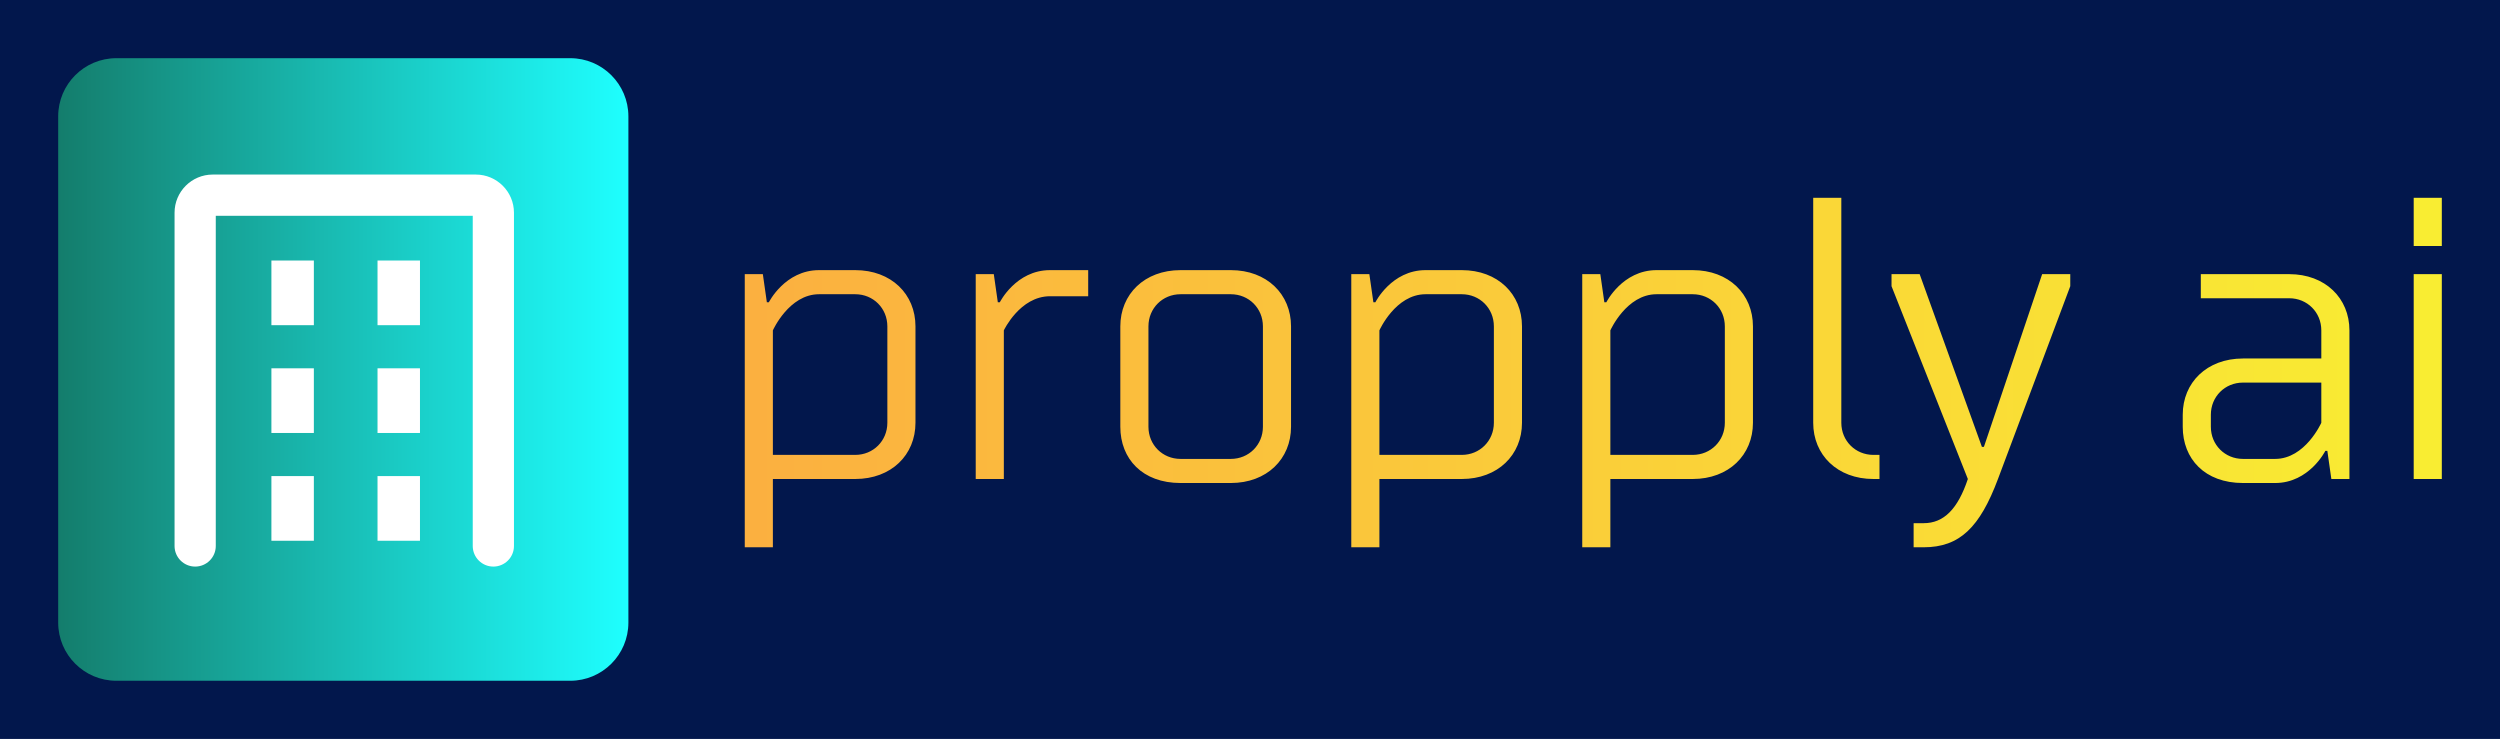
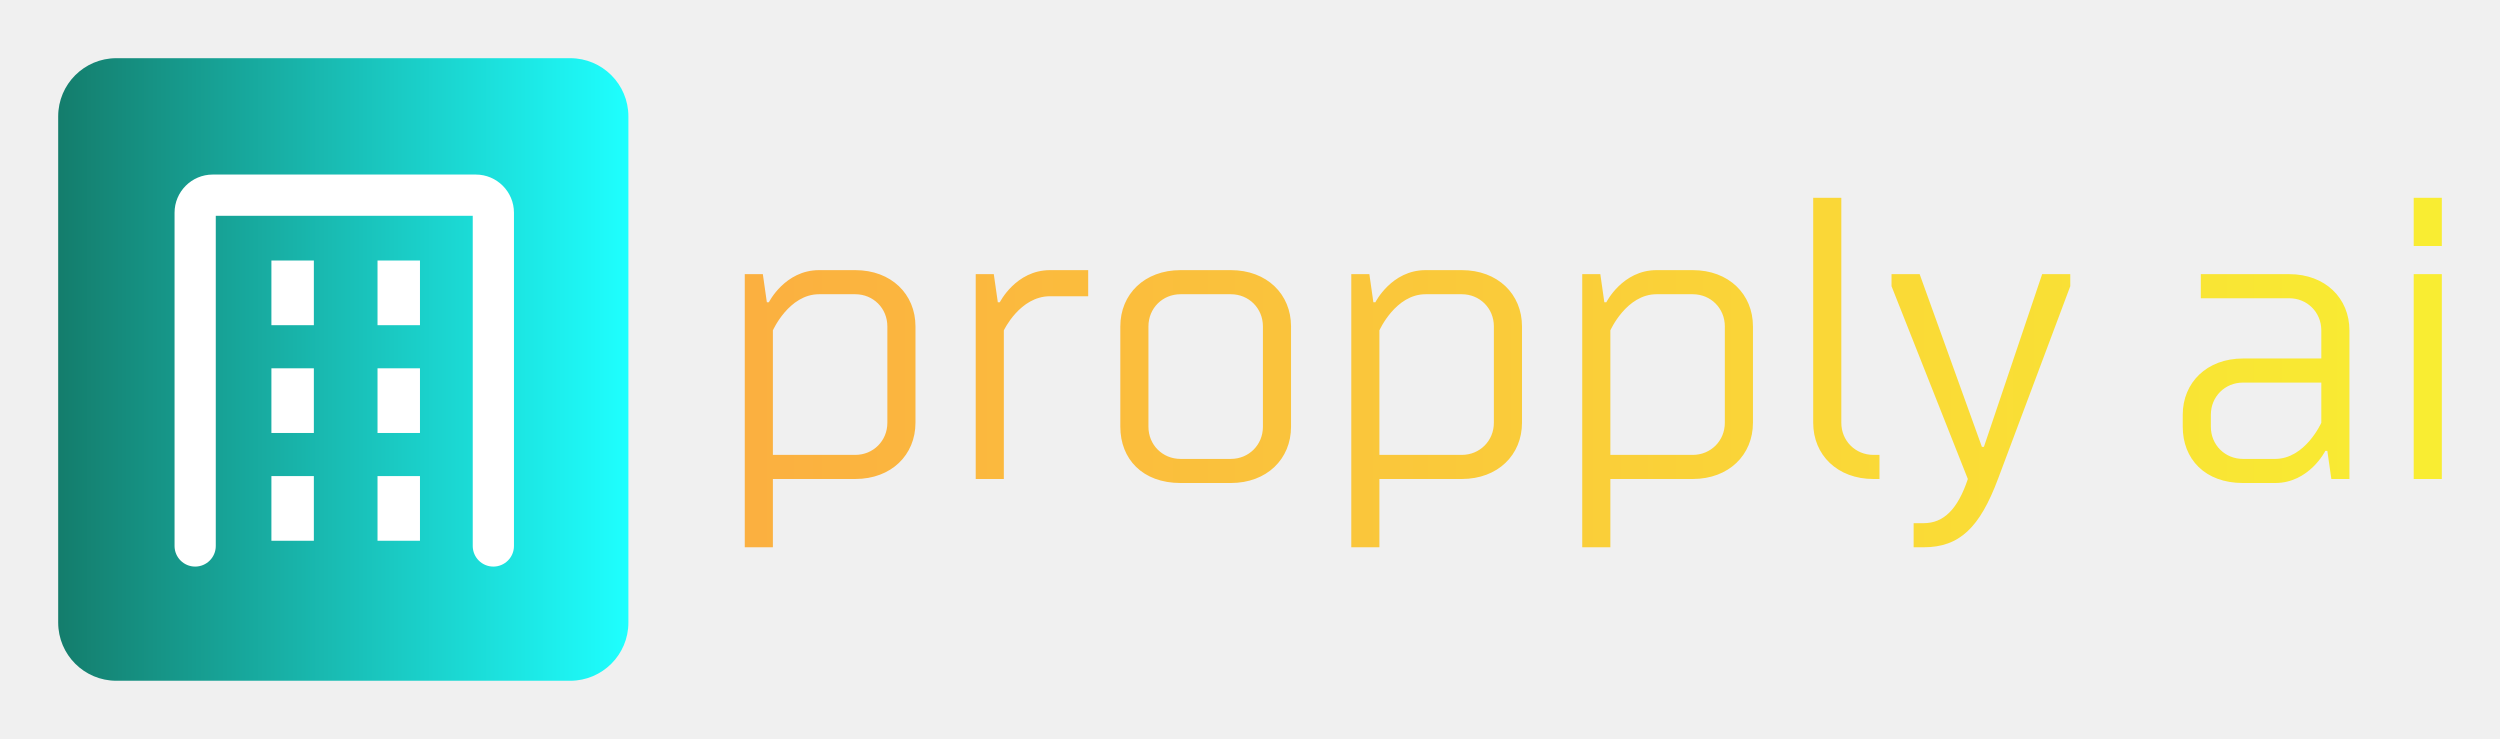
<svg xmlns="http://www.w3.org/2000/svg" version="1.1" width="3146.461" height="930.024" viewBox="0 0 3146.461 930.024">
-   <rect fill="#02174c" width="3146.461" height="930.024" />
  <g transform="scale(7.323027) translate(10, 10)">
    <defs id="SvgjsDefs6508">
      <linearGradient id="SvgjsLinearGradient6515">
        <stop id="SvgjsStop6516" stop-color="#147d6c" offset="0" />
        <stop id="SvgjsStop6517" stop-color="#1effff" offset="1" />
      </linearGradient>
      <linearGradient id="SvgjsLinearGradient6518">
        <stop id="SvgjsStop6519" stop-color="#fbb040" offset="0" />
        <stop id="SvgjsStop6520" stop-color="#f9ed32" offset="1" />
      </linearGradient>
    </defs>
    <g id="SvgjsG6509" featureKey="symbolContainer" transform="matrix(1,0,0,1,0,0)" fill="url(#SvgjsLinearGradient6515)">
      <rect width="98" height="107" rx="10" ry="10" />
    </g>
    <g id="SvgjsG6510" featureKey="uHI19F-0" transform="matrix(0.748631,0,0,0.748631,11.73511,16.25684)" fill="#ffffff">
      <g>
        <path d="M80.201,5H19.799c-4.829,0-8.759,3.929-8.759,8.759v76.51c0,2.613,2.119,4.732,4.732,4.732s4.732-2.119,4.732-4.732V14.464   h58.992v75.805c0,2.613,2.119,4.732,4.732,4.732c2.613,0,4.732-2.119,4.732-4.732v-76.51C88.96,8.929,85.03,5,80.201,5z" />
        <rect x="57.636" y="24.735" width="9.745" height="14.847" />
        <rect x="33.275" y="24.735" width="9.745" height="14.847" />
        <rect x="57.636" y="49.48" width="9.745" height="14.847" />
        <rect x="33.275" y="49.48" width="9.745" height="14.847" />
        <rect x="57.636" y="74.224" width="9.745" height="14.847" />
        <rect x="33.275" y="74.224" width="9.745" height="14.847" />
      </g>
    </g>
    <g id="SvgjsG6511" featureKey="8FbbNb-0" transform="matrix(3.451677,0,0,3.451677,112.4773,3.289942)" fill="url(#SvgjsLinearGradient6518)">
      <path d="M5.3 9.6 l1.8 0 c1.8 0 3 1.2 3 2.8 l0 4.8 c0 1.6 -1.2 2.8 -3 2.8 l-4.1 0 l0 3.4 l-1.4 0 l0 -13.6 l0.9 0 l0.2 1.4 l0.1 0 s0.8 -1.6 2.5 -1.6 z M7.1 10.8 l-1.8 0 c-1.5 0 -2.3 1.8 -2.3 1.8 l0 6.2 l4.1 0 c0.9 0 1.6 -0.7 1.6 -1.6 l0 -4.8 c0 -0.9 -0.7 -1.6 -1.6 -1.6 z M18.7 9.6 l0 1.3 l-1.9 0 c-1.5 0 -2.3 1.7 -2.3 1.7 l0 7.4 l-1.4 0 l0 -10.2 l0.9 0 l0.2 1.4 l0.1 0 s0.8 -1.6 2.5 -1.6 l1.9 0 z M21.7 12.4 l0 5 c0 0.9 0.7 1.6 1.6 1.6 l2.5 0 c0.9 0 1.6 -0.7 1.6 -1.6 l0 -5 c0 -0.9 -0.7 -1.6 -1.6 -1.6 l-2.5 0 c-0.9 0 -1.6 0.7 -1.6 1.6 z M20.3 17.4 l0 -5 c0 -1.6 1.2 -2.8 3 -2.8 l2.5 0 c1.8 0 3 1.2 3 2.8 l0 5 c0 1.6 -1.2 2.8 -3 2.8 l-2.5 0 c-1.9 0 -3 -1.2 -3 -2.8 z M35.5 9.6 l1.8 0 c1.8 0 3 1.2 3 2.8 l0 4.8 c0 1.6 -1.2 2.8 -3 2.8 l-4.1 0 l0 3.4 l-1.4 0 l0 -13.6 l0.9 0 l0.2 1.4 l0.1 0 s0.8 -1.6 2.5 -1.6 z M37.3 10.8 l-1.8 0 c-1.5 0 -2.3 1.8 -2.3 1.8 l0 6.2 l4.1 0 c0.9 0 1.6 -0.7 1.6 -1.6 l0 -4.8 c0 -0.9 -0.7 -1.6 -1.6 -1.6 z M47 9.6 l1.8 0 c1.8 0 3 1.2 3 2.8 l0 4.8 c0 1.6 -1.2 2.8 -3 2.8 l-4.1 0 l0 3.4 l-1.4 0 l0 -13.6 l0.9 0 l0.2 1.4 l0.1 0 s0.8 -1.6 2.5 -1.6 z M48.8 10.8 l-1.8 0 c-1.5 0 -2.3 1.8 -2.3 1.8 l0 6.2 l4.1 0 c0.9 0 1.6 -0.7 1.6 -1.6 l0 -4.8 c0 -0.9 -0.7 -1.6 -1.6 -1.6 z M54.8 17.2 l0 -11.2 l1.4 0 l0 11.2 c0 0.9 0.7 1.6 1.6 1.6 l0.3 0 l0 1.2 l-0.3 0 c-1.8 0 -3 -1.2 -3 -2.8 z M67.6 10.4 l-3.6 9.6 c-0.9 2.4 -1.9 3.4 -3.7 3.4 l-0.5 0 l0 -1.2 l0.5 0 c1 0 1.7 -0.7 2.2 -2.2 l-3.8 -9.6 l0 -0.6 l1.4 0 l3.1 8.6 l0.1 0 l2.9 -8.6 l1.4 0 l0 0.6 z M81.5 20 l-0.9 0 l-0.2 -1.4 l-0.1 0 s-0.8 1.6 -2.5 1.6 l-1.6 0 c-1.9 0 -3 -1.2 -3 -2.8 l0 -0.6 c0 -1.6 1.2 -2.8 3 -2.8 l3.9 0 l0 -1.4 c0 -0.9 -0.7 -1.6 -1.6 -1.6 l-4.4 0 l0 -1.2 l4.4 0 c1.8 0 3 1.2 3 2.8 l0 7.4 z M76.2 19 l1.6 0 c1.5 0 2.3 -1.8 2.3 -1.8 l0 -2 l-3.9 0 c-0.9 0 -1.6 0.7 -1.6 1.6 l0 0.6 c0 0.9 0.7 1.6 1.6 1.6 z M86.1 9.8 l0 10.2 l-1.4 0 l0 -10.2 l1.4 0 z M86.1 6 l0 2.4 l-1.4 0 l0 -2.4 l1.4 0 z" />
    </g>
  </g>
</svg>
